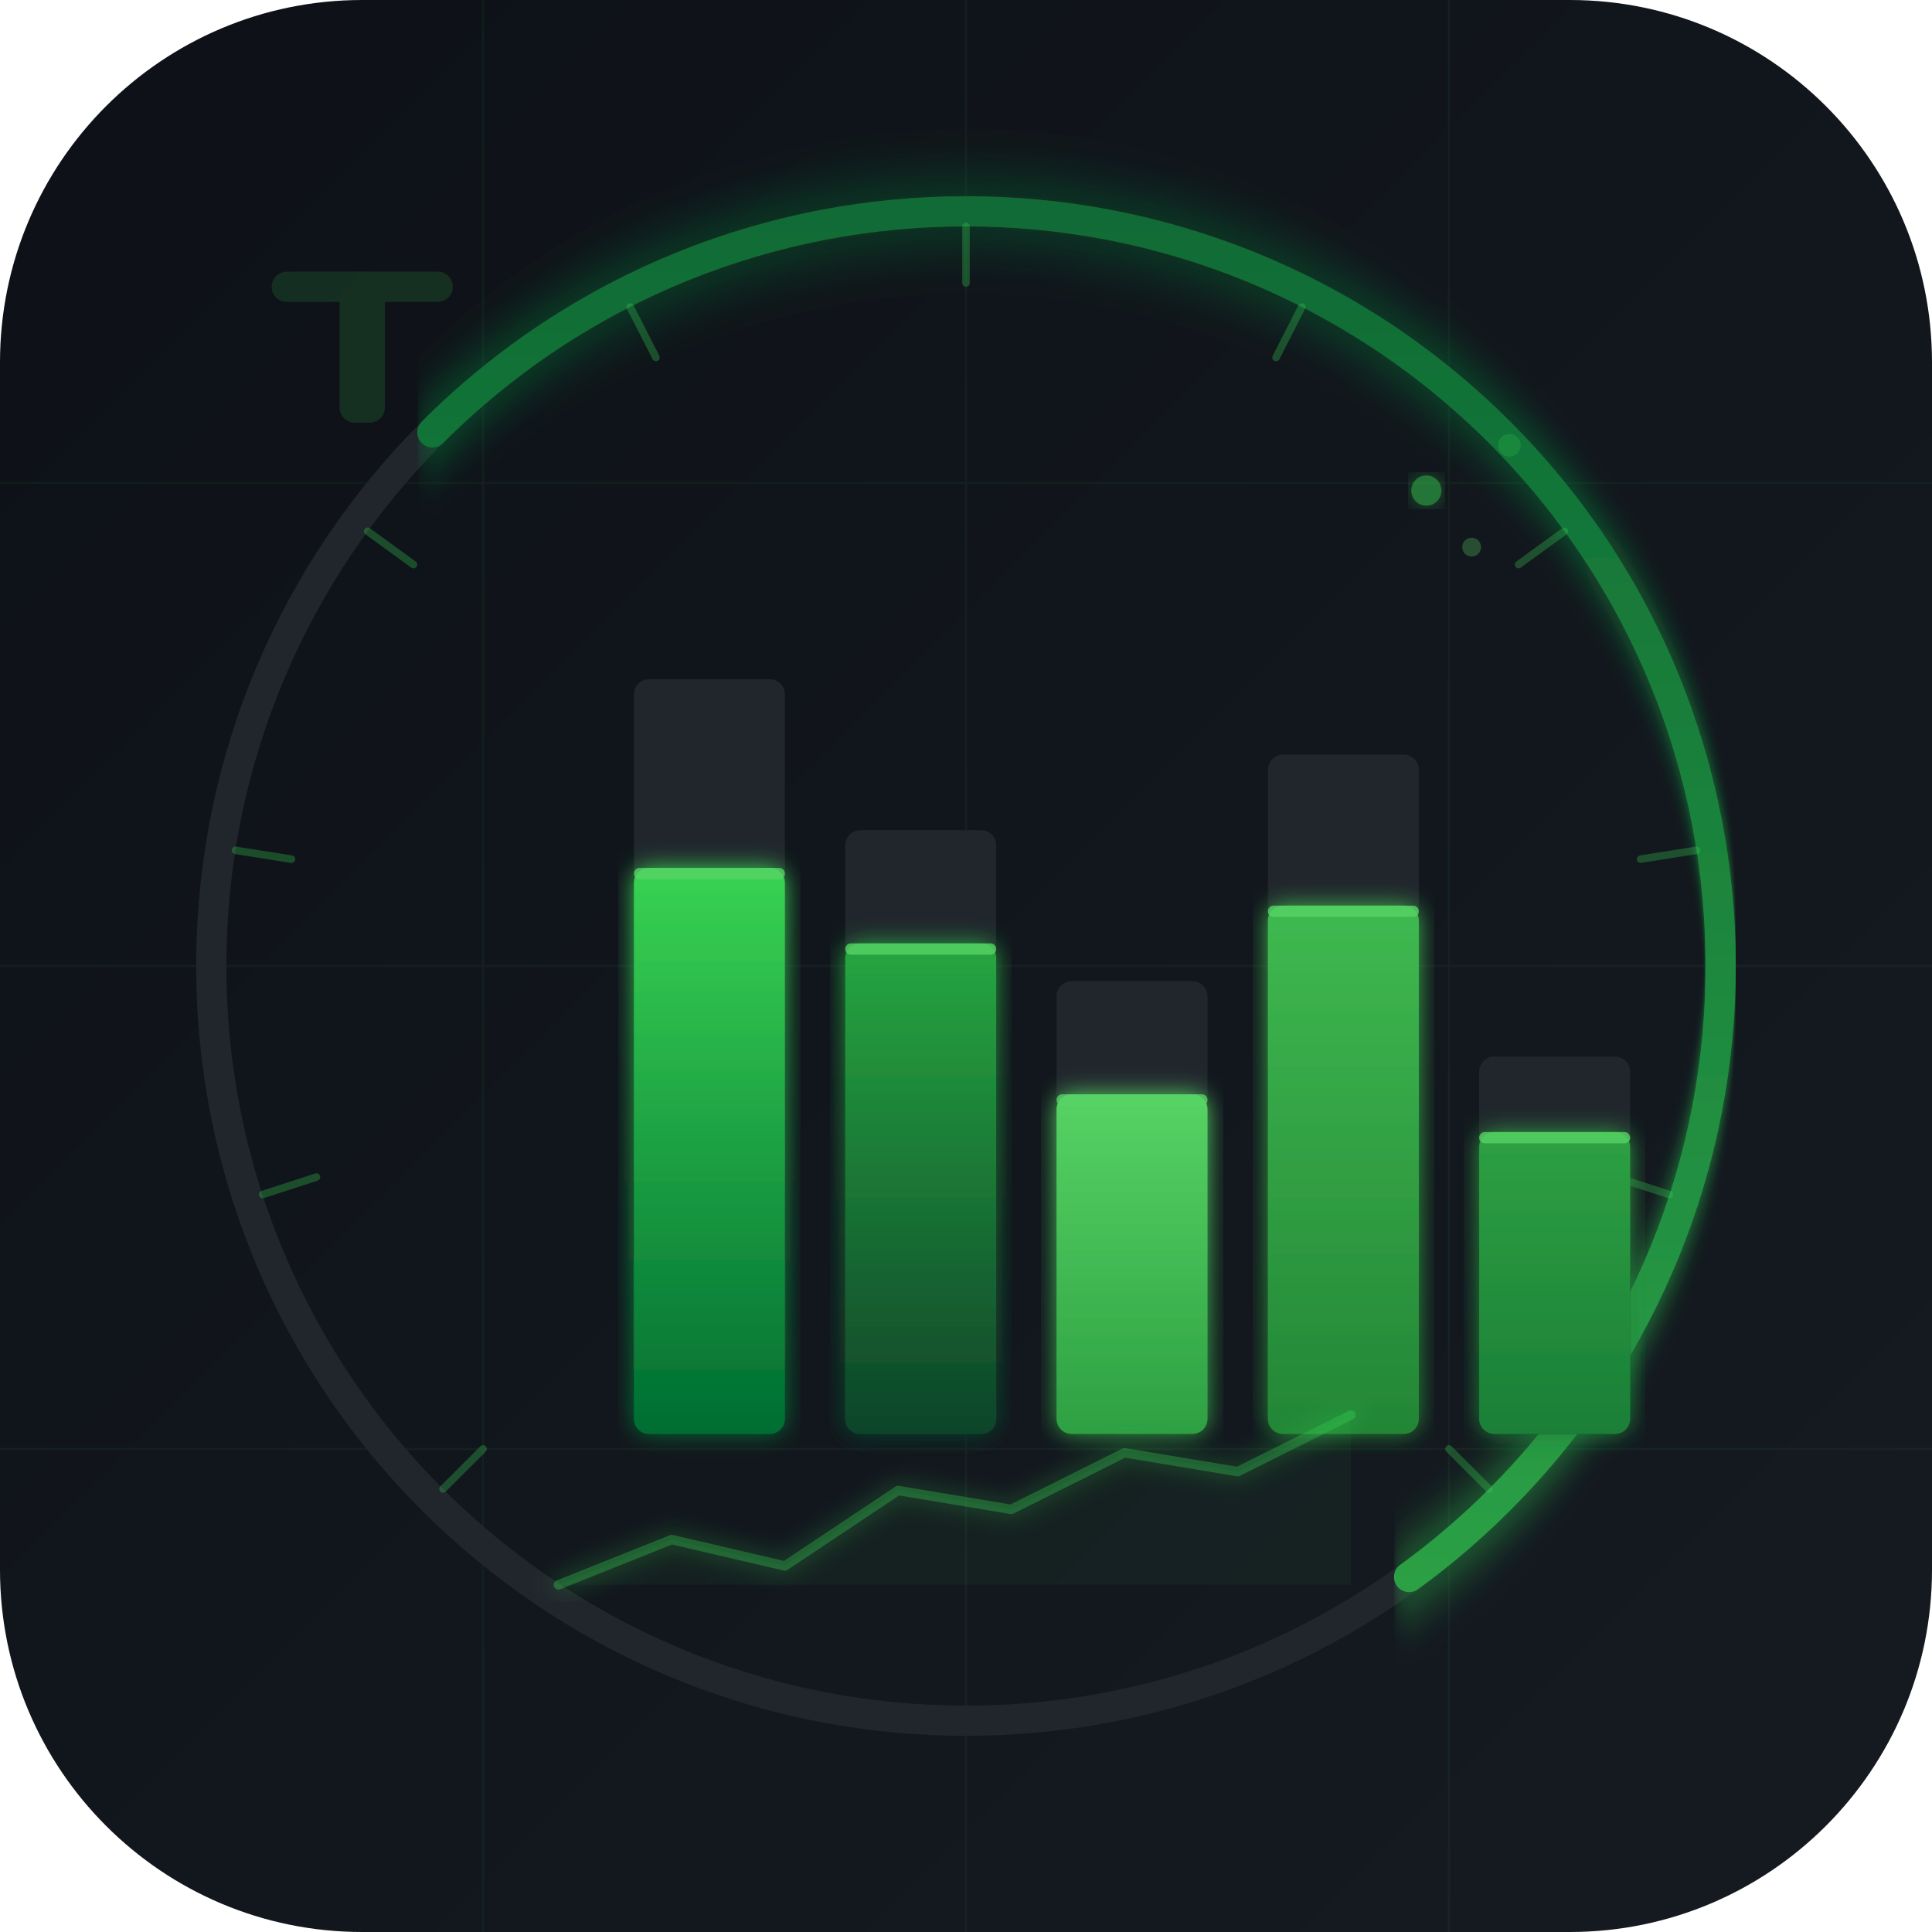
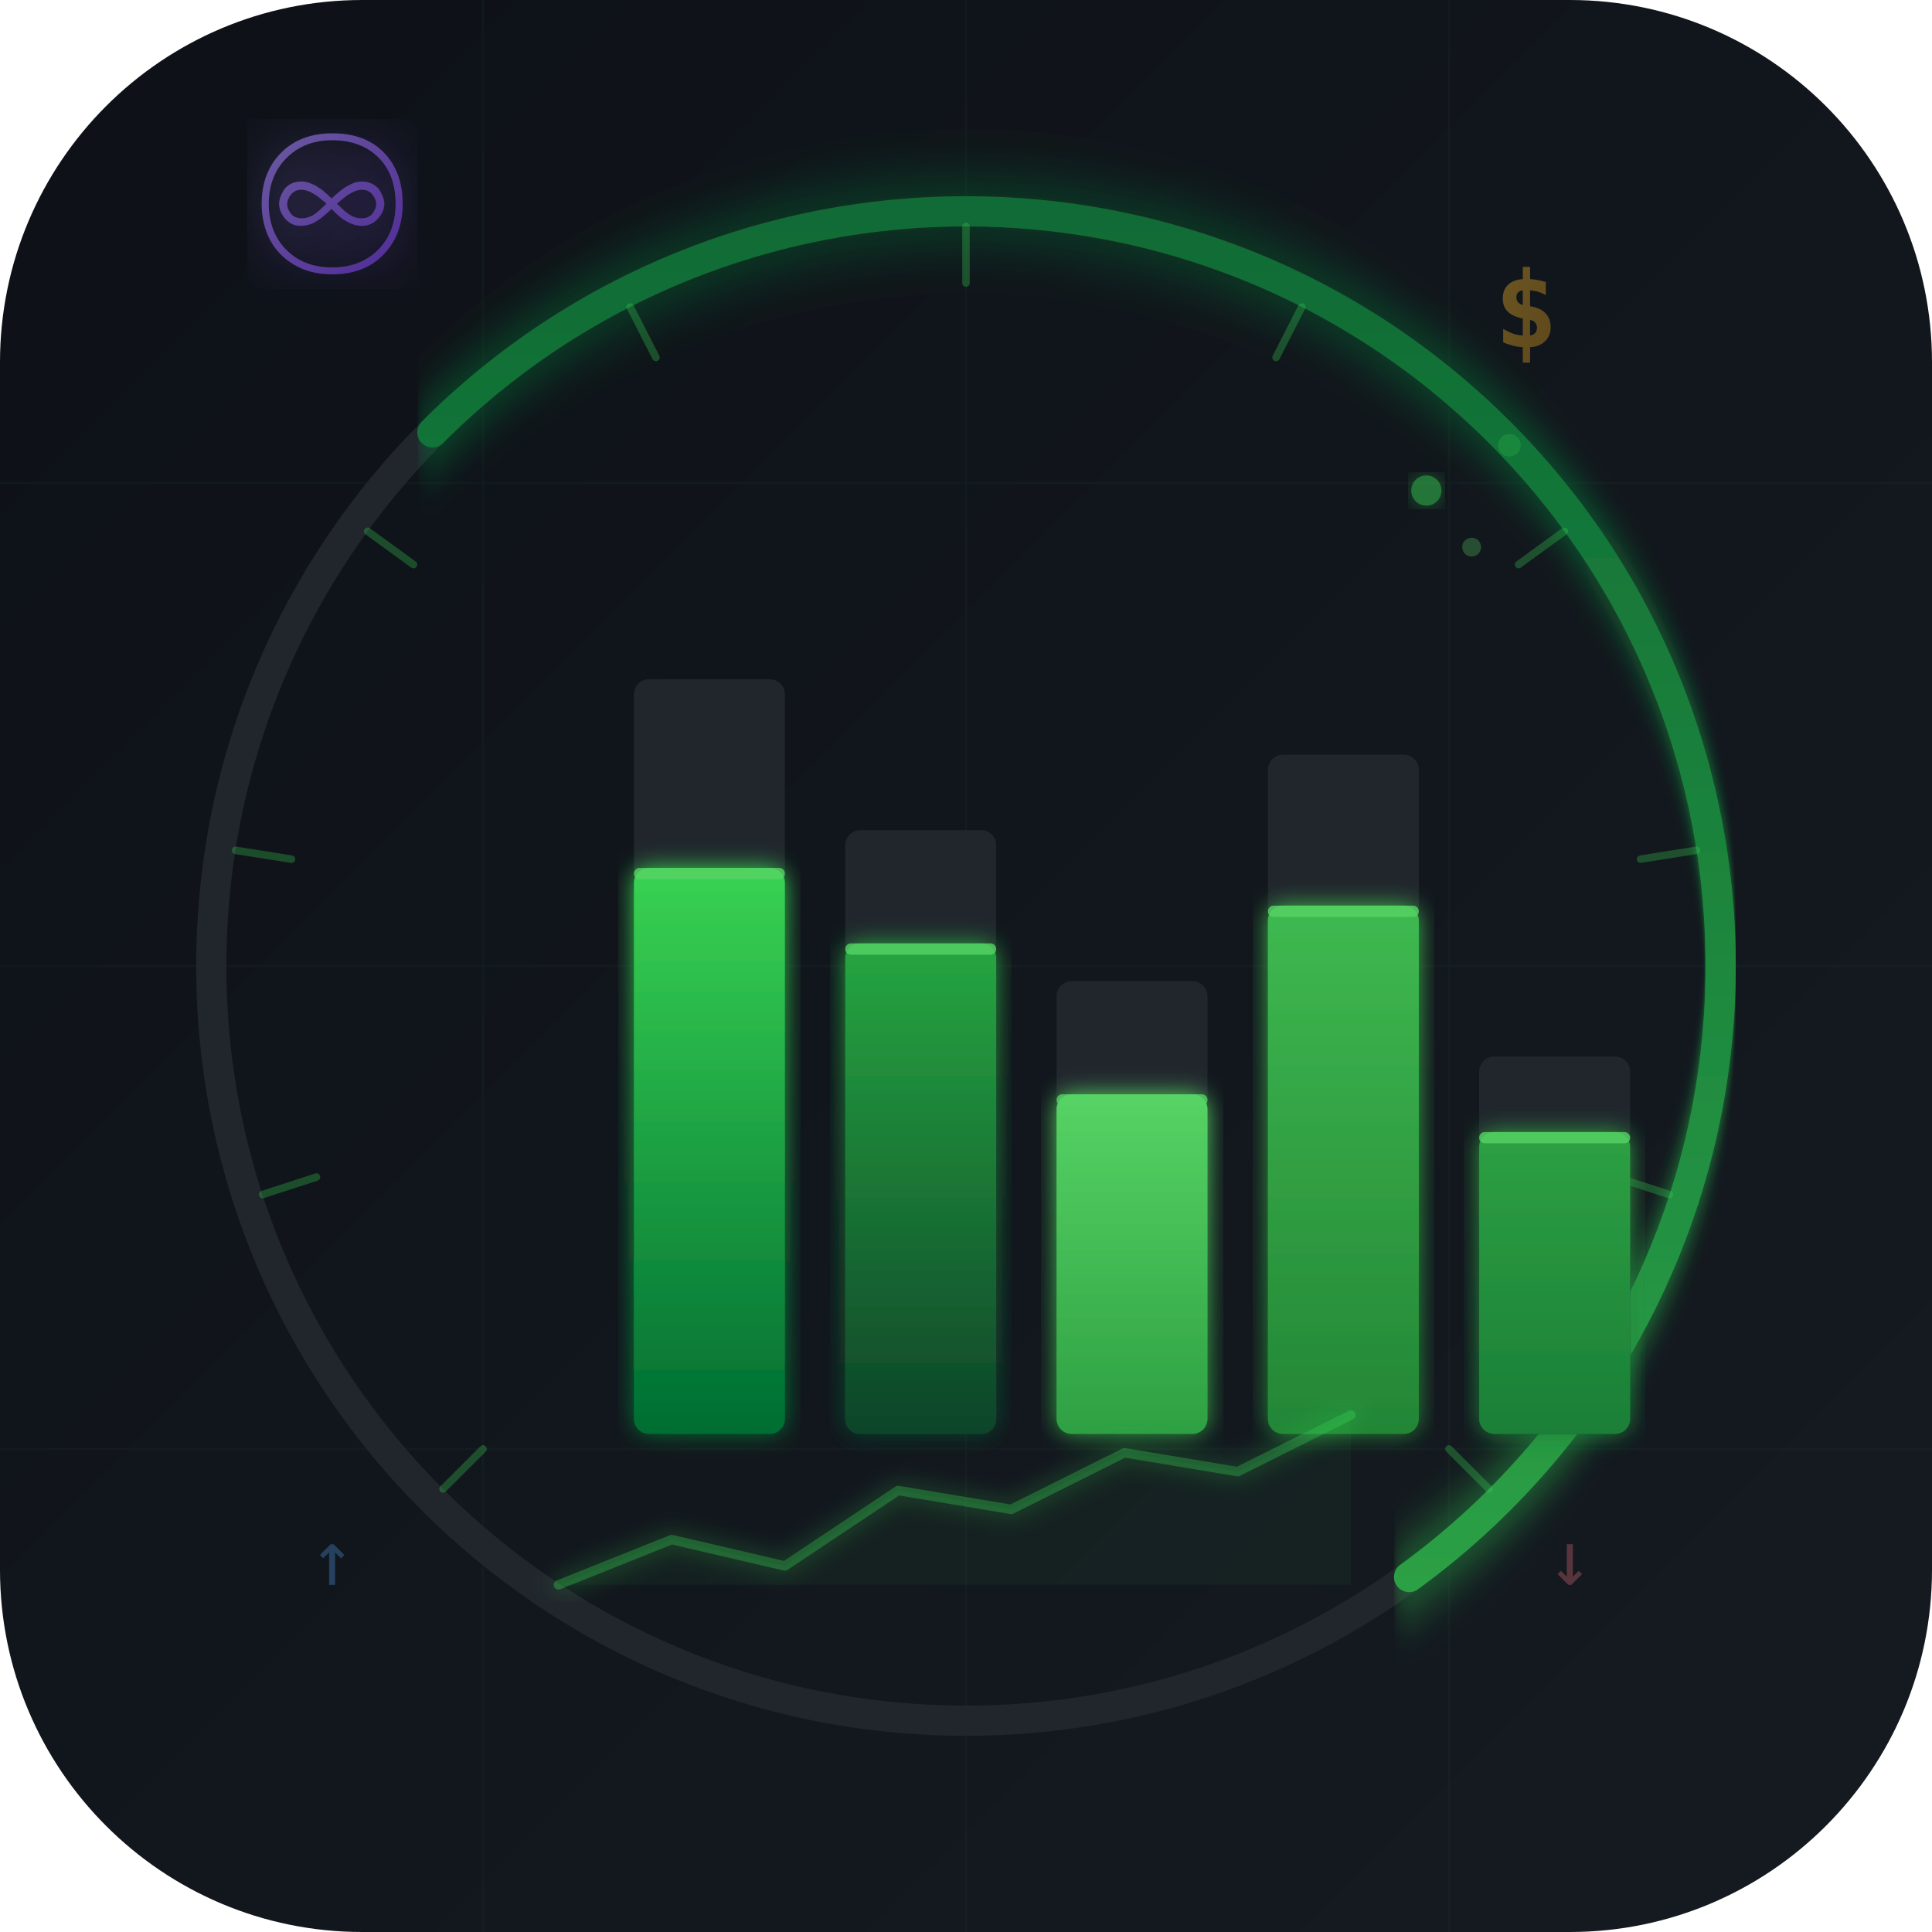
<svg xmlns="http://www.w3.org/2000/svg" viewBox="0 0 512 512" width="512" height="512">
  <defs>
    <linearGradient id="bg" x1="0%" y1="0%" x2="100%" y2="100%">
      <stop offset="0%" stop-color="#0d1117" />
      <stop offset="100%" stop-color="#161b22" />
    </linearGradient>
    <linearGradient id="accent" x1="0%" y1="0%" x2="100%" y2="100%">
      <stop offset="0%" stop-color="#39d353" />
      <stop offset="100%" stop-color="#006d32" />
+     </linearGradient>
+     <linearGradient id="gold" x1="0%" y1="0%" x2="100%" y2="100%">
+       <stop offset="0%" stop-color="#f0b429" />
+       <stop offset="100%" stop-color="#d4941c" />
    </linearGradient>
    <linearGradient id="bar1" x1="0%" y1="100%" x2="0%" y2="0%">
      <stop offset="0%" stop-color="#006d32" />
      <stop offset="100%" stop-color="#39d353" />
    </linearGradient>
    <linearGradient id="bar2" x1="0%" y1="100%" x2="0%" y2="0%">
      <stop offset="0%" stop-color="#0e4429" />
      <stop offset="100%" stop-color="#26a641" />
    </linearGradient>
    <linearGradient id="bar3" x1="0%" y1="100%" x2="0%" y2="0%">
      <stop offset="0%" stop-color="#2ea043" />
      <stop offset="100%" stop-color="#56d364" />
    </linearGradient>
    <linearGradient id="bar4" x1="0%" y1="100%" x2="0%" y2="0%">
      <stop offset="0%" stop-color="#238636" />
      <stop offset="100%" stop-color="#3fb950" />
    </linearGradient>
    <linearGradient id="bar5" x1="0%" y1="100%" x2="0%" y2="0%">
      <stop offset="0%" stop-color="#1a7f37" />
      <stop offset="100%" stop-color="#2ea043" />
    </linearGradient>
+     <linearGradient id="purple" x1="0%" y1="0%" x2="100%" y2="100%">
+       <stop offset="0%" stop-color="#a78bfa" />
+       <stop offset="100%" stop-color="#7c3aed" />
+     </linearGradient>
    <filter id="glow">
      <feGaussianBlur stdDeviation="6" result="blur" />
      <feMerge>
        <feMergeNode in="blur" />
        <feMergeNode in="SourceGraphic" />
      </feMerge>
    </filter>
    <filter id="softglow">
      <feGaussianBlur stdDeviation="3" result="blur" />
      <feMerge>
        <feMergeNode in="blur" />
        <feMergeNode in="SourceGraphic" />
      </feMerge>
    </filter>
+     <filter id="textglow">
+       <feGaussianBlur stdDeviation="8" result="blur" />
+       <feMerge>
+         <feMergeNode in="blur" />
+         <feMergeNode in="SourceGraphic" />
+       </feMerge>
+     </filter>
  </defs>
  <rect width="512" height="512" rx="96" fill="url(#bg)" />
-   <g opacity="0.06">
+   <g opacity="0.04">
    <line x1="0" y1="128" x2="512" y2="128" stroke="#39d353" stroke-width="0.5" />
    <line x1="0" y1="256" x2="512" y2="256" stroke="#39d353" stroke-width="0.5" />
    <line x1="0" y1="384" x2="512" y2="384" stroke="#39d353" stroke-width="0.5" />
    <line x1="128" y1="0" x2="128" y2="512" stroke="#39d353" stroke-width="0.5" />
    <line x1="256" y1="0" x2="256" y2="512" stroke="#39d353" stroke-width="0.5" />
    <line x1="384" y1="0" x2="384" y2="512" stroke="#39d353" stroke-width="0.5" />
  </g>
  <circle cx="256" cy="256" r="200" fill="none" stroke="#21262d" stroke-width="8" />
  <circle cx="256" cy="256" r="200" fill="none" stroke="url(#accent)" stroke-width="8" stroke-dasharray="880" stroke-dashoffset="220" stroke-linecap="round" transform="rotate(-135 256 256)" filter="url(#glow)" opacity="0.8" />
  <g transform="rotate(-135 256 256)" opacity="0.3">
    <line x1="256" y1="60" x2="256" y2="75" stroke="#39d353" stroke-width="2" stroke-linecap="round" />
    <line x1="256" y1="60" x2="256" y2="75" stroke="#39d353" stroke-width="2" stroke-linecap="round" transform="rotate(27 256 256)" />
    <line x1="256" y1="60" x2="256" y2="75" stroke="#39d353" stroke-width="2" stroke-linecap="round" transform="rotate(54 256 256)" />
    <line x1="256" y1="60" x2="256" y2="75" stroke="#39d353" stroke-width="2" stroke-linecap="round" transform="rotate(81 256 256)" />
    <line x1="256" y1="60" x2="256" y2="75" stroke="#39d353" stroke-width="2" stroke-linecap="round" transform="rotate(108 256 256)" />
    <line x1="256" y1="60" x2="256" y2="75" stroke="#39d353" stroke-width="2" stroke-linecap="round" transform="rotate(135 256 256)" />
    <line x1="256" y1="60" x2="256" y2="75" stroke="#39d353" stroke-width="2" stroke-linecap="round" transform="rotate(162 256 256)" />
    <line x1="256" y1="60" x2="256" y2="75" stroke="#39d353" stroke-width="2" stroke-linecap="round" transform="rotate(189 256 256)" />
    <line x1="256" y1="60" x2="256" y2="75" stroke="#39d353" stroke-width="2" stroke-linecap="round" transform="rotate(216 256 256)" />
    <line x1="256" y1="60" x2="256" y2="75" stroke="#39d353" stroke-width="2" stroke-linecap="round" transform="rotate(243 256 256)" />
    <line x1="256" y1="60" x2="256" y2="75" stroke="#39d353" stroke-width="2" stroke-linecap="round" transform="rotate(270 256 256)" />
  </g>
  <g transform="translate(148, 180)">
    <rect x="20" y="0" width="40" height="200" rx="4" fill="#21262d" />
    <rect x="76" y="40" width="40" height="160" rx="4" fill="#21262d" />
    <rect x="132" y="80" width="40" height="120" rx="4" fill="#21262d" />
    <rect x="188" y="20" width="40" height="180" rx="4" fill="#21262d" />
    <rect x="244" y="100" width="40" height="100" rx="4" fill="#21262d" />
    <rect x="20" y="50" width="40" height="150" rx="4" fill="url(#bar1)" filter="url(#softglow)" />
    <rect x="76" y="70" width="40" height="130" rx="4" fill="url(#bar2)" filter="url(#softglow)" />
    <rect x="132" y="110" width="40" height="90" rx="4" fill="url(#bar3)" filter="url(#softglow)" />
    <rect x="188" y="60" width="40" height="140" rx="4" fill="url(#bar4)" filter="url(#softglow)" />
    <rect x="244" y="120" width="40" height="80" rx="4" fill="url(#bar5)" filter="url(#softglow)" />
    <rect x="20" y="50" width="40" height="3" rx="1.5" fill="#56d364" opacity="0.8" />
    <rect x="76" y="70" width="40" height="3" rx="1.5" fill="#56d364" opacity="0.8" />
    <rect x="132" y="110" width="40" height="3" rx="1.5" fill="#56d364" opacity="0.8" />
    <rect x="188" y="60" width="40" height="3" rx="1.5" fill="#56d364" opacity="0.8" />
    <rect x="244" y="120" width="40" height="3" rx="1.5" fill="#56d364" opacity="0.8" />
  </g>
  <polyline points="148,420 178,408 208,415 238,395 268,400 298,385 328,390 358,375" fill="none" stroke="#39d353" stroke-width="2.5" stroke-linecap="round" stroke-linejoin="round" opacity="0.4" filter="url(#softglow)" />
  <polyline points="148,420 178,408 208,415 238,395 268,400 298,385 328,390 358,375 358,420 148,420" fill="#39d353" opacity="0.05" />
-   <g transform="translate(72, 72)" opacity="0.15">
-     <rect x="0" y="0" width="48" height="8" rx="4" fill="#39d353" />
-     <rect x="18" y="0" width="12" height="40" rx="4" fill="#39d353" />
+   <g transform="translate(68, 68)" opacity="0.6" filter="url(#textglow)">
+     <text font-family="serif" font-size="42" fill="url(#purple)" font-weight="bold">♾</text>
+   </g>
+   <g transform="translate(396, 92)" opacity="0.4">
+     <text font-family="monospace" font-size="28" fill="url(#gold)" font-weight="bold">$</text>
+   </g>
+   <g transform="translate(82, 420)" opacity="0.3">
+     <text font-family="monospace" font-size="20" fill="#58a6ff">↑</text>
+   </g>
+   <g transform="translate(410, 420)" opacity="0.3">
+     <text font-family="monospace" font-size="20" fill="#f97583">↓</text>
  </g>
  <circle cx="378" cy="130" r="4" fill="#39d353" opacity="0.5" filter="url(#softglow)" />
  <circle cx="400" cy="118" r="3" fill="#26a641" opacity="0.4" />
  <circle cx="390" cy="145" r="2.5" fill="#56d364" opacity="0.3" />
</svg>
